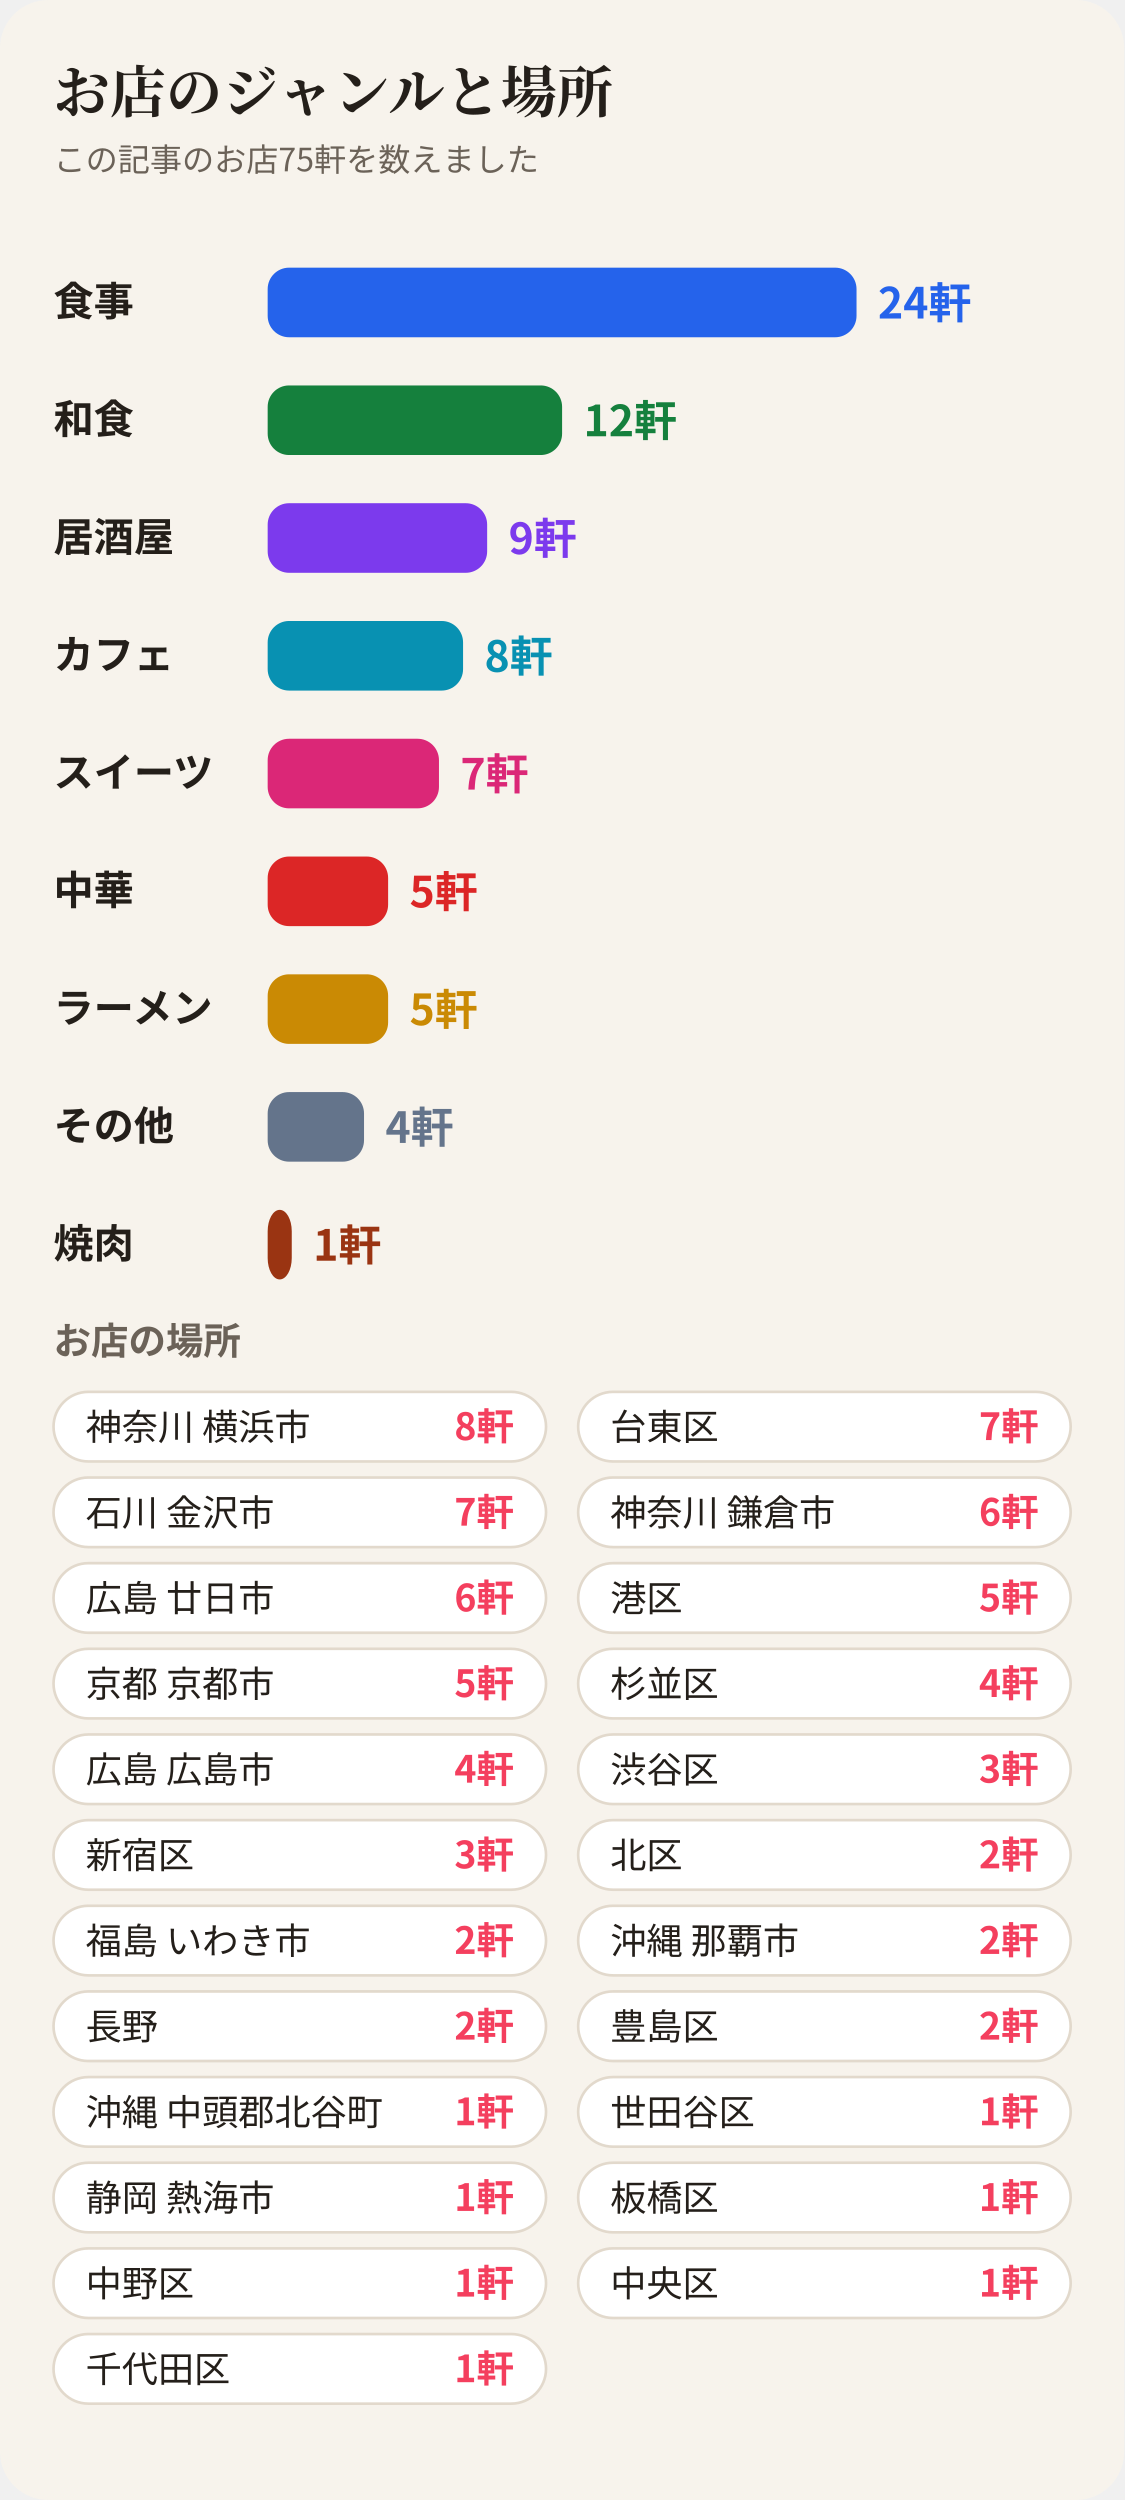
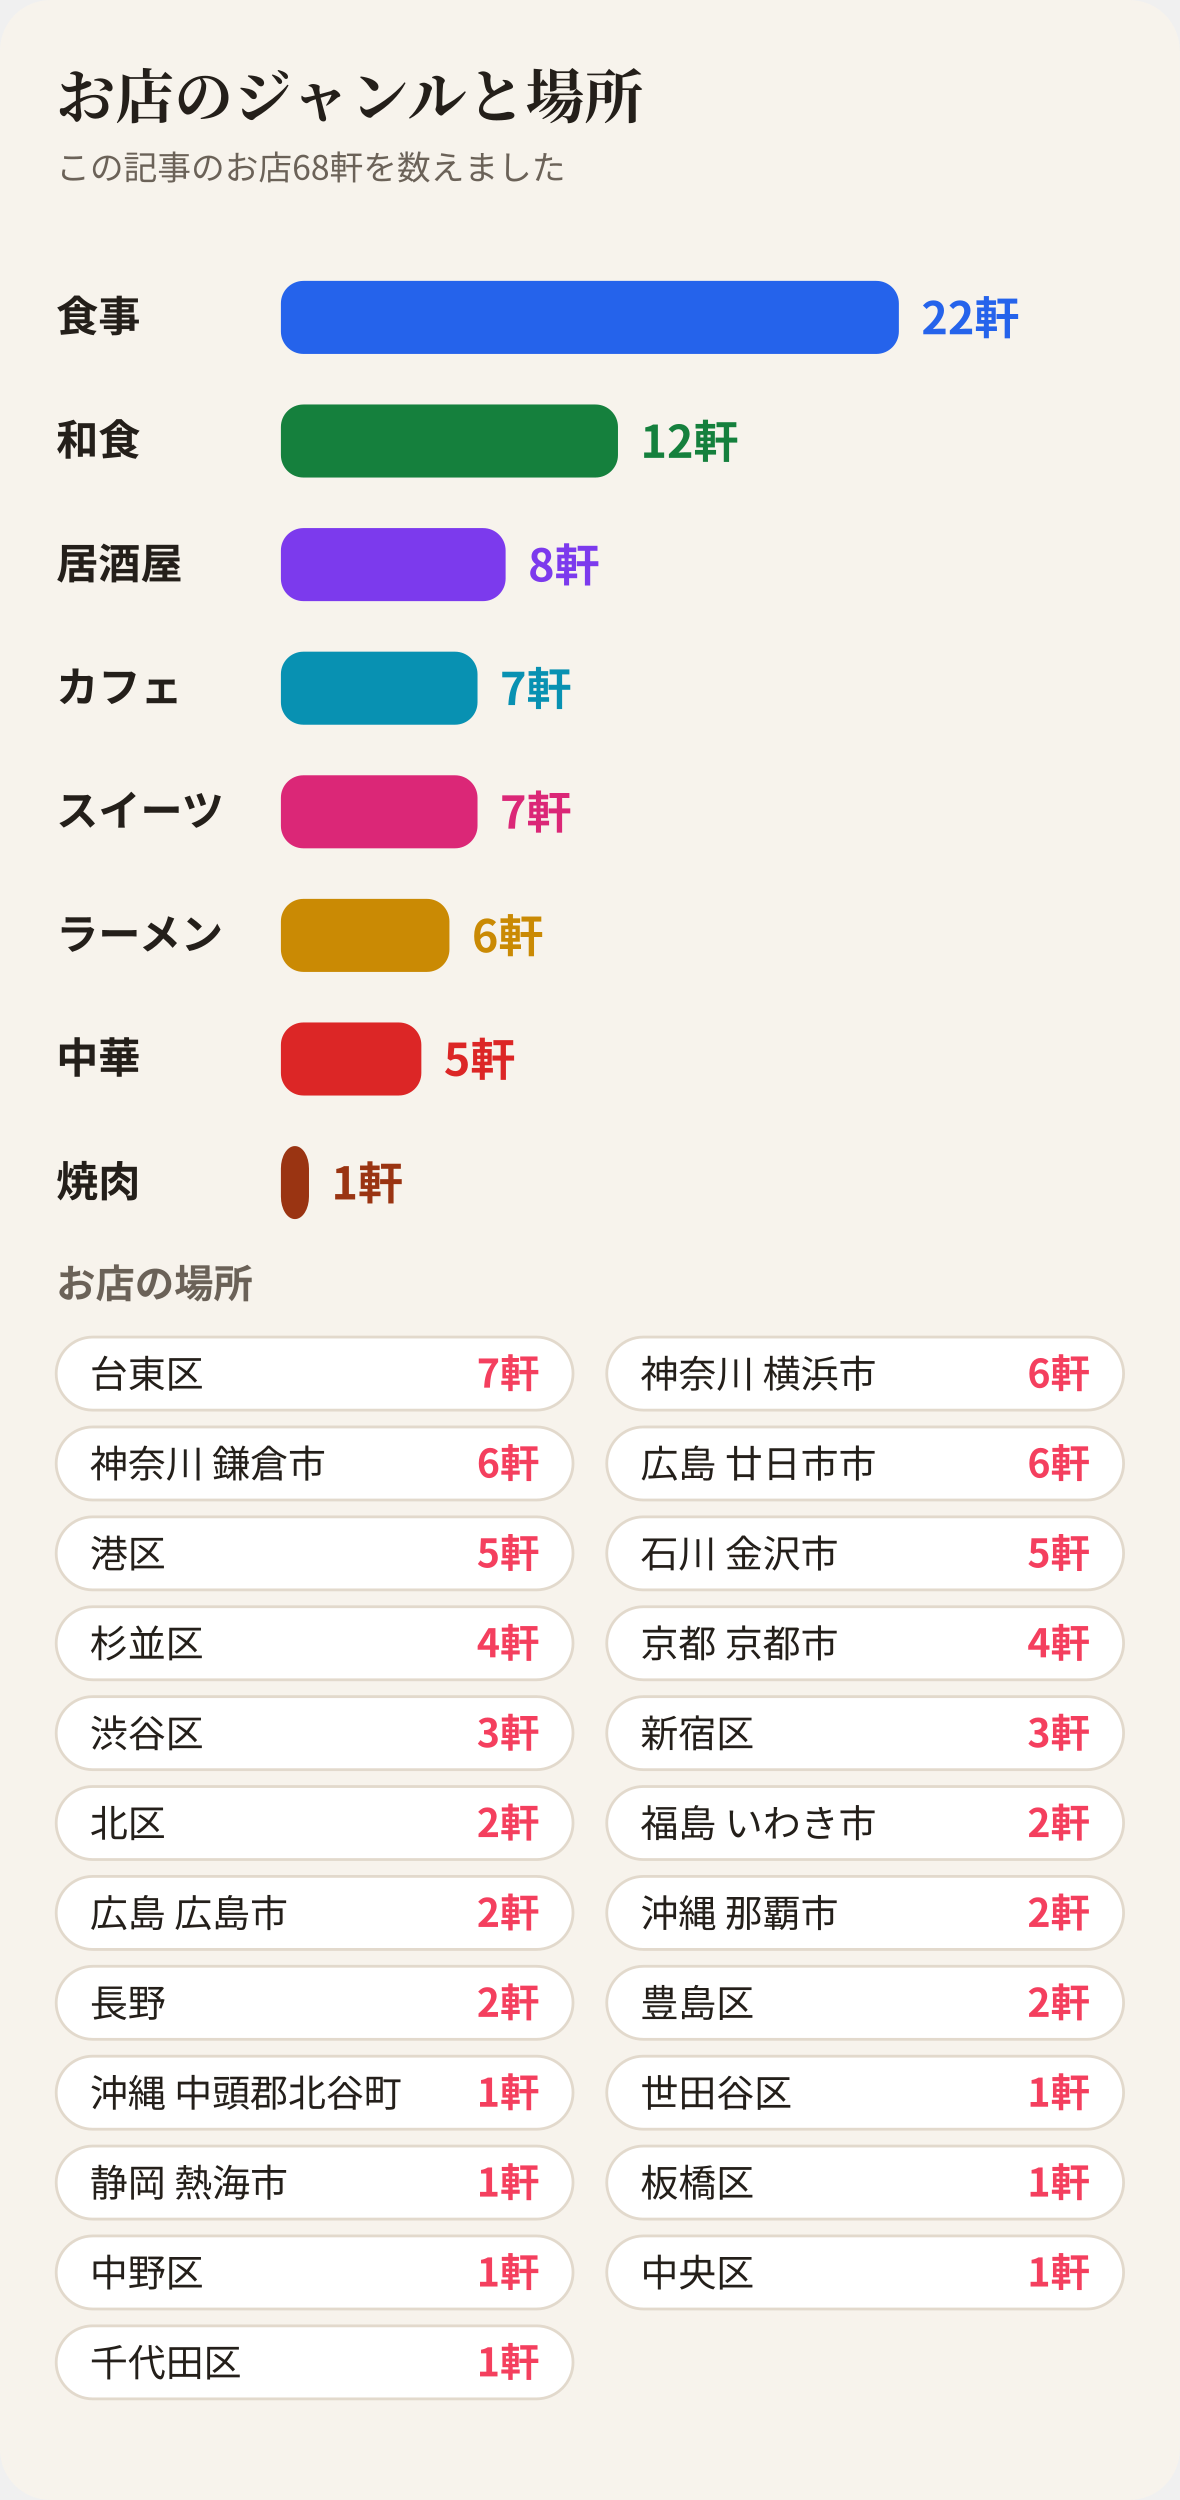
- <svg xmlns="http://www.w3.org/2000/svg" viewBox="0 0 420 934" width="420" height="934" font-family="'Hiragino Sans','Noto Sans CJK JP','Noto Sans JP',sans-serif">
-   <rect width="420" height="934" rx="18" fill="#F7F3EC" />
+ <svg xmlns="http://www.w3.org/2000/svg" viewBox="0 0 420 890" width="420" height="890" font-family="'Hiragino Sans','Noto Sans CJK JP','Noto Sans JP',sans-serif">
+   <rect width="420" height="890" rx="18" fill="#F7F3EC" />
  <text x="20" y="42" font-size="21" font-weight="800" fill="#241F1A" font-family="'Hiragino Mincho ProN','Noto Serif CJK JP','Noto Serif JP',serif">お店のジャンルと場所</text>
-   <text x="20" y="64" font-size="12" fill="#6B6258">この記事のお店75軒を数えました</text>
+   <text x="20" y="64" font-size="12" fill="#6B6258">この記事のお店68軒を数えました</text>
  <text x="20" y="118" font-size="15" font-weight="700" fill="#241F1A">食事</text>
  <rect x="100" y="100" width="220" height="26" rx="8" fill="#2563eb" />
-   <text x="328" y="119" font-size="16" font-weight="800" fill="#2563eb">24軒</text>
+   <text x="328" y="119" font-size="16" font-weight="800" fill="#2563eb">22軒</text>
  <text x="20" y="162" font-size="15" font-weight="700" fill="#241F1A">和食</text>
-   <rect x="100" y="144" width="110" height="26" rx="8" fill="#15803d" />
-   <text x="218" y="163" font-size="16" font-weight="800" fill="#15803d">12軒</text>
+   <rect x="100" y="144" width="120" height="26" rx="8" fill="#15803d" />
+   <text x="228" y="163" font-size="16" font-weight="800" fill="#15803d">12軒</text>
  <text x="20" y="206" font-size="15" font-weight="700" fill="#241F1A">居酒屋</text>
-   <rect x="100" y="188" width="82" height="26" rx="8" fill="#7c3aed" />
-   <text x="190" y="207" font-size="16" font-weight="800" fill="#7c3aed">9軒</text>
+   <rect x="100" y="188" width="80" height="26" rx="8" fill="#7c3aed" />
+   <text x="188" y="207" font-size="16" font-weight="800" fill="#7c3aed">8軒</text>
  <text x="20" y="250" font-size="15" font-weight="700" fill="#241F1A">カフェ</text>
-   <rect x="100" y="232" width="73" height="26" rx="8" fill="#0891b2" />
-   <text x="181" y="251" font-size="16" font-weight="800" fill="#0891b2">8軒</text>
+   <rect x="100" y="232" width="70" height="26" rx="8" fill="#0891b2" />
+   <text x="178" y="251" font-size="16" font-weight="800" fill="#0891b2">7軒</text>
  <text x="20" y="294" font-size="15" font-weight="700" fill="#241F1A">スイーツ</text>
-   <rect x="100" y="276" width="64" height="26" rx="8" fill="#db2777" />
-   <text x="172" y="295" font-size="16" font-weight="800" fill="#db2777">7軒</text>
-   <text x="20" y="338" font-size="15" font-weight="700" fill="#241F1A">中華</text>
-   <rect x="100" y="320" width="45" height="26" rx="8" fill="#dc2626" />
-   <text x="153" y="339" font-size="16" font-weight="800" fill="#dc2626">5軒</text>
-   <text x="20" y="382" font-size="15" font-weight="700" fill="#241F1A">ラーメン</text>
-   <rect x="100" y="364" width="45" height="26" rx="8" fill="#ca8a04" />
-   <text x="153" y="383" font-size="16" font-weight="800" fill="#ca8a04">5軒</text>
-   <text x="20" y="426" font-size="15" font-weight="700" fill="#241F1A">その他</text>
-   <rect x="100" y="408" width="36" height="26" rx="8" fill="#64748b" />
-   <text x="144" y="427" font-size="16" font-weight="800" fill="#64748b">4軒</text>
-   <text x="20" y="470" font-size="15" font-weight="700" fill="#241F1A">焼肉</text>
-   <rect x="100" y="452" width="9" height="26" rx="8" fill="#9a3412" />
-   <text x="117" y="471" font-size="16" font-weight="800" fill="#9a3412">1軒</text>
-   <text x="20" y="506" font-size="14" font-weight="700" fill="#6B6258">お店の場所</text>
-   <rect x="20" y="520" width="184" height="26" rx="13" fill="#fff" stroke="#E2D9CC" />
-   <text x="32" y="538" font-size="13.5" fill="#241F1A">神奈川 横浜市</text>
-   <text x="192" y="538" font-size="14" font-weight="800" text-anchor="end" fill="#f43f5e">8軒</text>
-   <rect x="216" y="520" width="184" height="26" rx="13" fill="#fff" stroke="#E2D9CC" />
-   <text x="228" y="538" font-size="13.5" fill="#241F1A">台東区</text>
-   <text x="388" y="538" font-size="14" font-weight="800" text-anchor="end" fill="#f43f5e">7軒</text>
-   <rect x="20" y="552" width="184" height="26" rx="13" fill="#fff" stroke="#E2D9CC" />
-   <text x="32" y="570" font-size="13.5" fill="#241F1A">石川 金沢市</text>
-   <text x="192" y="570" font-size="14" font-weight="800" text-anchor="end" fill="#f43f5e">7軒</text>
-   <rect x="216" y="552" width="184" height="26" rx="13" fill="#fff" stroke="#E2D9CC" />
-   <text x="228" y="570" font-size="13.5" fill="#241F1A">神奈川 鎌倉市</text>
-   <text x="388" y="570" font-size="14" font-weight="800" text-anchor="end" fill="#f43f5e">6軒</text>
-   <rect x="20" y="584" width="184" height="26" rx="13" fill="#fff" stroke="#E2D9CC" />
-   <text x="32" y="602" font-size="13.5" fill="#241F1A">広島 廿日市</text>
-   <text x="192" y="602" font-size="14" font-weight="800" text-anchor="end" fill="#f43f5e">6軒</text>
-   <rect x="216" y="584" width="184" height="26" rx="13" fill="#fff" stroke="#E2D9CC" />
-   <text x="228" y="602" font-size="13.5" fill="#241F1A">港区</text>
-   <text x="388" y="602" font-size="14" font-weight="800" text-anchor="end" fill="#f43f5e">5軒</text>
-   <rect x="20" y="616" width="184" height="26" rx="13" fill="#fff" stroke="#E2D9CC" />
-   <text x="32" y="634" font-size="13.5" fill="#241F1A">京都 京都市</text>
-   <text x="192" y="634" font-size="14" font-weight="800" text-anchor="end" fill="#f43f5e">5軒</text>
-   <rect x="216" y="616" width="184" height="26" rx="13" fill="#fff" stroke="#E2D9CC" />
-   <text x="228" y="634" font-size="13.5" fill="#241F1A">杉並区</text>
-   <text x="388" y="634" font-size="14" font-weight="800" text-anchor="end" fill="#f43f5e">4軒</text>
-   <rect x="20" y="648" width="184" height="26" rx="13" fill="#fff" stroke="#E2D9CC" />
-   <text x="32" y="666" font-size="13.5" fill="#241F1A">広島 広島市</text>
-   <text x="192" y="666" font-size="14" font-weight="800" text-anchor="end" fill="#f43f5e">4軒</text>
-   <rect x="216" y="648" width="184" height="26" rx="13" fill="#fff" stroke="#E2D9CC" />
-   <text x="228" y="666" font-size="13.5" fill="#241F1A">渋谷区</text>
-   <text x="388" y="666" font-size="14" font-weight="800" text-anchor="end" fill="#f43f5e">3軒</text>
-   <rect x="20" y="680" width="184" height="26" rx="13" fill="#fff" stroke="#E2D9CC" />
-   <text x="32" y="698" font-size="13.5" fill="#241F1A">新宿区</text>
-   <text x="192" y="698" font-size="14" font-weight="800" text-anchor="end" fill="#f43f5e">3軒</text>
-   <rect x="216" y="680" width="184" height="26" rx="13" fill="#fff" stroke="#E2D9CC" />
-   <text x="228" y="698" font-size="13.5" fill="#241F1A">北区</text>
-   <text x="388" y="698" font-size="14" font-weight="800" text-anchor="end" fill="#f43f5e">2軒</text>
-   <rect x="20" y="712" width="184" height="26" rx="13" fill="#fff" stroke="#E2D9CC" />
-   <text x="32" y="730" font-size="13.5" fill="#241F1A">福島 いわき市</text>
-   <text x="192" y="730" font-size="14" font-weight="800" text-anchor="end" fill="#f43f5e">2軒</text>
-   <rect x="216" y="712" width="184" height="26" rx="13" fill="#fff" stroke="#E2D9CC" />
-   <text x="228" y="730" font-size="13.5" fill="#241F1A">沖縄 那覇市</text>
-   <text x="388" y="730" font-size="14" font-weight="800" text-anchor="end" fill="#f43f5e">2軒</text>
-   <rect x="20" y="744" width="184" height="26" rx="13" fill="#fff" stroke="#E2D9CC" />
-   <text x="32" y="762" font-size="13.5" fill="#241F1A">長野</text>
-   <text x="192" y="762" font-size="14" font-weight="800" text-anchor="end" fill="#f43f5e">2軒</text>
-   <rect x="216" y="744" width="184" height="26" rx="13" fill="#fff" stroke="#E2D9CC" />
-   <text x="228" y="762" font-size="13.5" fill="#241F1A">豊島区</text>
-   <text x="388" y="762" font-size="14" font-weight="800" text-anchor="end" fill="#f43f5e">2軒</text>
-   <rect x="20" y="776" width="184" height="26" rx="13" fill="#fff" stroke="#E2D9CC" />
-   <text x="32" y="794" font-size="13.5" fill="#241F1A">沖縄 中頭郡北谷町</text>
-   <text x="192" y="794" font-size="14" font-weight="800" text-anchor="end" fill="#f43f5e">1軒</text>
-   <rect x="216" y="776" width="184" height="26" rx="13" fill="#fff" stroke="#E2D9CC" />
-   <text x="228" y="794" font-size="13.5" fill="#241F1A">世田谷区</text>
-   <text x="388" y="794" font-size="14" font-weight="800" text-anchor="end" fill="#f43f5e">1軒</text>
-   <rect x="20" y="808" width="184" height="26" rx="13" fill="#fff" stroke="#E2D9CC" />
-   <text x="32" y="826" font-size="13.5" fill="#241F1A">静岡 熱海市</text>
-   <text x="192" y="826" font-size="14" font-weight="800" text-anchor="end" fill="#f43f5e">1軒</text>
-   <rect x="216" y="808" width="184" height="26" rx="13" fill="#fff" stroke="#E2D9CC" />
-   <text x="228" y="826" font-size="13.5" fill="#241F1A">板橋区</text>
-   <text x="388" y="826" font-size="14" font-weight="800" text-anchor="end" fill="#f43f5e">1軒</text>
-   <rect x="20" y="840" width="184" height="26" rx="13" fill="#fff" stroke="#E2D9CC" />
-   <text x="32" y="858" font-size="13.5" fill="#241F1A">中野区</text>
-   <text x="192" y="858" font-size="14" font-weight="800" text-anchor="end" fill="#f43f5e">1軒</text>
-   <rect x="216" y="840" width="184" height="26" rx="13" fill="#fff" stroke="#E2D9CC" />
-   <text x="228" y="858" font-size="13.5" fill="#241F1A">中央区</text>
-   <text x="388" y="858" font-size="14" font-weight="800" text-anchor="end" fill="#f43f5e">1軒</text>
-   <rect x="20" y="872" width="184" height="26" rx="13" fill="#fff" stroke="#E2D9CC" />
-   <text x="32" y="890" font-size="13.5" fill="#241F1A">千代田区</text>
-   <text x="192" y="890" font-size="14" font-weight="800" text-anchor="end" fill="#f43f5e">1軒</text>
+   <rect x="100" y="276" width="70" height="26" rx="8" fill="#db2777" />
+   <text x="178" y="295" font-size="16" font-weight="800" fill="#db2777">7軒</text>
+   <text x="20" y="338" font-size="15" font-weight="700" fill="#241F1A">ラーメン</text>
+   <rect x="100" y="320" width="60" height="26" rx="8" fill="#ca8a04" />
+   <text x="168" y="339" font-size="16" font-weight="800" fill="#ca8a04">6軒</text>
+   <text x="20" y="382" font-size="15" font-weight="700" fill="#241F1A">中華</text>
+   <rect x="100" y="364" width="50" height="26" rx="8" fill="#dc2626" />
+   <text x="158" y="383" font-size="16" font-weight="800" fill="#dc2626">5軒</text>
+   <text x="20" y="426" font-size="15" font-weight="700" fill="#241F1A">焼肉</text>
+   <rect x="100" y="408" width="10" height="26" rx="8" fill="#9a3412" />
+   <text x="118" y="427" font-size="16" font-weight="800" fill="#9a3412">1軒</text>
+   <text x="20" y="462" font-size="14" font-weight="700" fill="#6B6258">お店の場所</text>
+   <rect x="20" y="476" width="184" height="26" rx="13" fill="#fff" stroke="#E2D9CC" />
+   <text x="32" y="494" font-size="13.5" fill="#241F1A">台東区</text>
+   <text x="192" y="494" font-size="14" font-weight="800" text-anchor="end" fill="#f43f5e">7軒</text>
+   <rect x="216" y="476" width="184" height="26" rx="13" fill="#fff" stroke="#E2D9CC" />
+   <text x="228" y="494" font-size="13.5" fill="#241F1A">神奈川 横浜市</text>
+   <text x="388" y="494" font-size="14" font-weight="800" text-anchor="end" fill="#f43f5e">6軒</text>
+   <rect x="20" y="508" width="184" height="26" rx="13" fill="#fff" stroke="#E2D9CC" />
+   <text x="32" y="526" font-size="13.5" fill="#241F1A">神奈川 鎌倉市</text>
+   <text x="192" y="526" font-size="14" font-weight="800" text-anchor="end" fill="#f43f5e">6軒</text>
+   <rect x="216" y="508" width="184" height="26" rx="13" fill="#fff" stroke="#E2D9CC" />
+   <text x="228" y="526" font-size="13.5" fill="#241F1A">広島 廿日市市</text>
+   <text x="388" y="526" font-size="14" font-weight="800" text-anchor="end" fill="#f43f5e">6軒</text>
+   <rect x="20" y="540" width="184" height="26" rx="13" fill="#fff" stroke="#E2D9CC" />
+   <text x="32" y="558" font-size="13.5" fill="#241F1A">港区</text>
+   <text x="192" y="558" font-size="14" font-weight="800" text-anchor="end" fill="#f43f5e">5軒</text>
+   <rect x="216" y="540" width="184" height="26" rx="13" fill="#fff" stroke="#E2D9CC" />
+   <text x="228" y="558" font-size="13.5" fill="#241F1A">石川 金沢市</text>
+   <text x="388" y="558" font-size="14" font-weight="800" text-anchor="end" fill="#f43f5e">5軒</text>
+   <rect x="20" y="572" width="184" height="26" rx="13" fill="#fff" stroke="#E2D9CC" />
+   <text x="32" y="590" font-size="13.5" fill="#241F1A">杉並区</text>
+   <text x="192" y="590" font-size="14" font-weight="800" text-anchor="end" fill="#f43f5e">4軒</text>
+   <rect x="216" y="572" width="184" height="26" rx="13" fill="#fff" stroke="#E2D9CC" />
+   <text x="228" y="590" font-size="13.5" fill="#241F1A">京都 京都市</text>
+   <text x="388" y="590" font-size="14" font-weight="800" text-anchor="end" fill="#f43f5e">4軒</text>
+   <rect x="20" y="604" width="184" height="26" rx="13" fill="#fff" stroke="#E2D9CC" />
+   <text x="32" y="622" font-size="13.5" fill="#241F1A">渋谷区</text>
+   <text x="192" y="622" font-size="14" font-weight="800" text-anchor="end" fill="#f43f5e">3軒</text>
+   <rect x="216" y="604" width="184" height="26" rx="13" fill="#fff" stroke="#E2D9CC" />
+   <text x="228" y="622" font-size="13.5" fill="#241F1A">新宿区</text>
+   <text x="388" y="622" font-size="14" font-weight="800" text-anchor="end" fill="#f43f5e">3軒</text>
+   <rect x="20" y="636" width="184" height="26" rx="13" fill="#fff" stroke="#E2D9CC" />
+   <text x="32" y="654" font-size="13.5" fill="#241F1A">北区</text>
+   <text x="192" y="654" font-size="14" font-weight="800" text-anchor="end" fill="#f43f5e">2軒</text>
+   <rect x="216" y="636" width="184" height="26" rx="13" fill="#fff" stroke="#E2D9CC" />
+   <text x="228" y="654" font-size="13.5" fill="#241F1A">福島 いわき市</text>
+   <text x="388" y="654" font-size="14" font-weight="800" text-anchor="end" fill="#f43f5e">2軒</text>
+   <rect x="20" y="668" width="184" height="26" rx="13" fill="#fff" stroke="#E2D9CC" />
+   <text x="32" y="686" font-size="13.5" fill="#241F1A">広島 広島市</text>
+   <text x="192" y="686" font-size="14" font-weight="800" text-anchor="end" fill="#f43f5e">2軒</text>
+   <rect x="216" y="668" width="184" height="26" rx="13" fill="#fff" stroke="#E2D9CC" />
+   <text x="228" y="686" font-size="13.5" fill="#241F1A">沖縄 那覇市</text>
+   <text x="388" y="686" font-size="14" font-weight="800" text-anchor="end" fill="#f43f5e">2軒</text>
+   <rect x="20" y="700" width="184" height="26" rx="13" fill="#fff" stroke="#E2D9CC" />
+   <text x="32" y="718" font-size="13.5" fill="#241F1A">長野</text>
+   <text x="192" y="718" font-size="14" font-weight="800" text-anchor="end" fill="#f43f5e">2軒</text>
+   <rect x="216" y="700" width="184" height="26" rx="13" fill="#fff" stroke="#E2D9CC" />
+   <text x="228" y="718" font-size="13.5" fill="#241F1A">豊島区</text>
+   <text x="388" y="718" font-size="14" font-weight="800" text-anchor="end" fill="#f43f5e">2軒</text>
+   <rect x="20" y="732" width="184" height="26" rx="13" fill="#fff" stroke="#E2D9CC" />
+   <text x="32" y="750" font-size="13.5" fill="#241F1A">沖縄 中頭郡北谷町</text>
+   <text x="192" y="750" font-size="14" font-weight="800" text-anchor="end" fill="#f43f5e">1軒</text>
+   <rect x="216" y="732" width="184" height="26" rx="13" fill="#fff" stroke="#E2D9CC" />
+   <text x="228" y="750" font-size="13.5" fill="#241F1A">世田谷区</text>
+   <text x="388" y="750" font-size="14" font-weight="800" text-anchor="end" fill="#f43f5e">1軒</text>
+   <rect x="20" y="764" width="184" height="26" rx="13" fill="#fff" stroke="#E2D9CC" />
+   <text x="32" y="782" font-size="13.5" fill="#241F1A">静岡 熱海市</text>
+   <text x="192" y="782" font-size="14" font-weight="800" text-anchor="end" fill="#f43f5e">1軒</text>
+   <rect x="216" y="764" width="184" height="26" rx="13" fill="#fff" stroke="#E2D9CC" />
+   <text x="228" y="782" font-size="13.5" fill="#241F1A">板橋区</text>
+   <text x="388" y="782" font-size="14" font-weight="800" text-anchor="end" fill="#f43f5e">1軒</text>
+   <rect x="20" y="796" width="184" height="26" rx="13" fill="#fff" stroke="#E2D9CC" />
+   <text x="32" y="814" font-size="13.5" fill="#241F1A">中野区</text>
+   <text x="192" y="814" font-size="14" font-weight="800" text-anchor="end" fill="#f43f5e">1軒</text>
+   <rect x="216" y="796" width="184" height="26" rx="13" fill="#fff" stroke="#E2D9CC" />
+   <text x="228" y="814" font-size="13.5" fill="#241F1A">中央区</text>
+   <text x="388" y="814" font-size="14" font-weight="800" text-anchor="end" fill="#f43f5e">1軒</text>
+   <rect x="20" y="828" width="184" height="26" rx="13" fill="#fff" stroke="#E2D9CC" />
+   <text x="32" y="846" font-size="13.5" fill="#241F1A">千代田区</text>
+   <text x="192" y="846" font-size="14" font-weight="800" text-anchor="end" fill="#f43f5e">1軒</text>
</svg>
